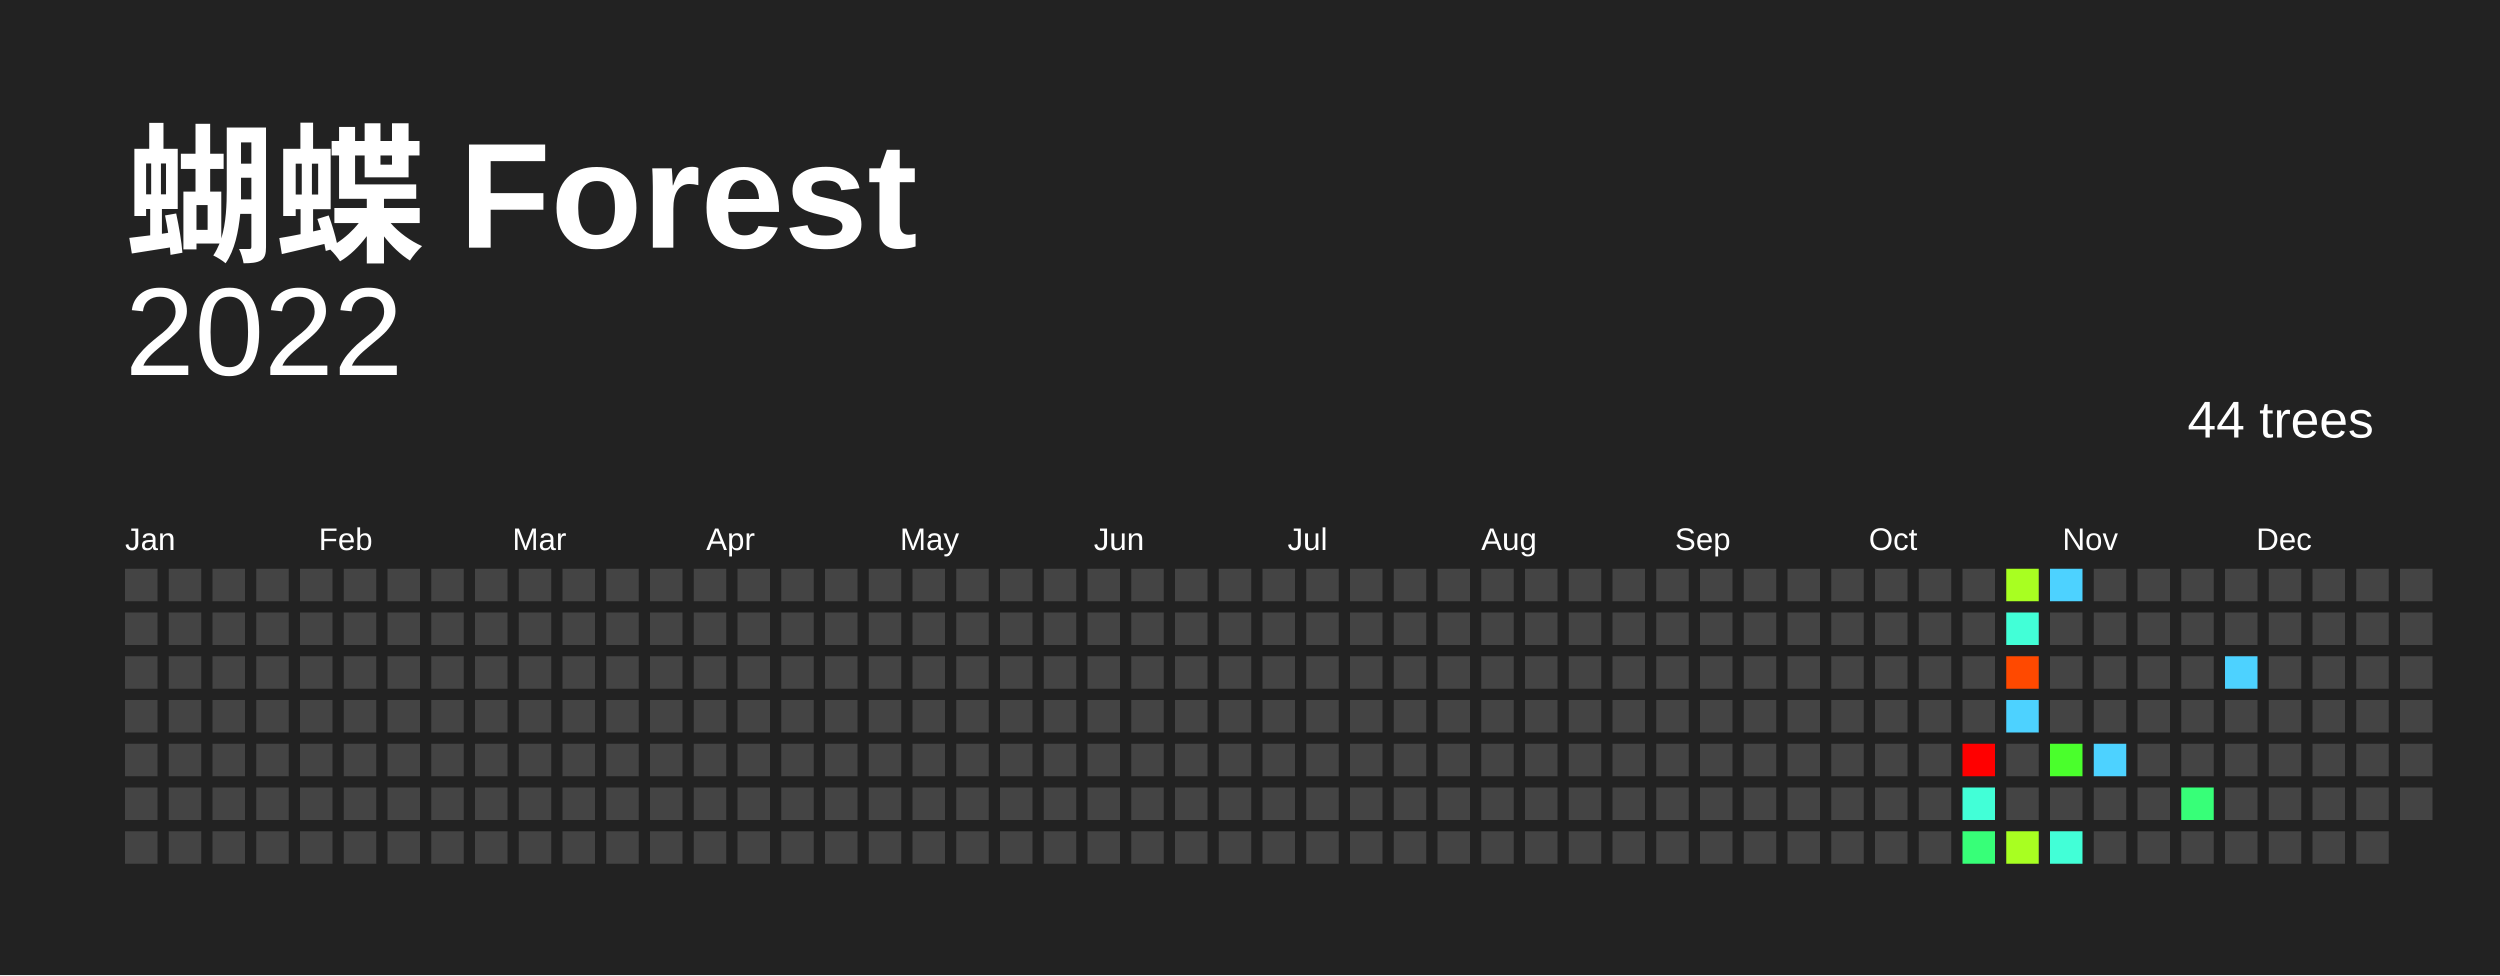
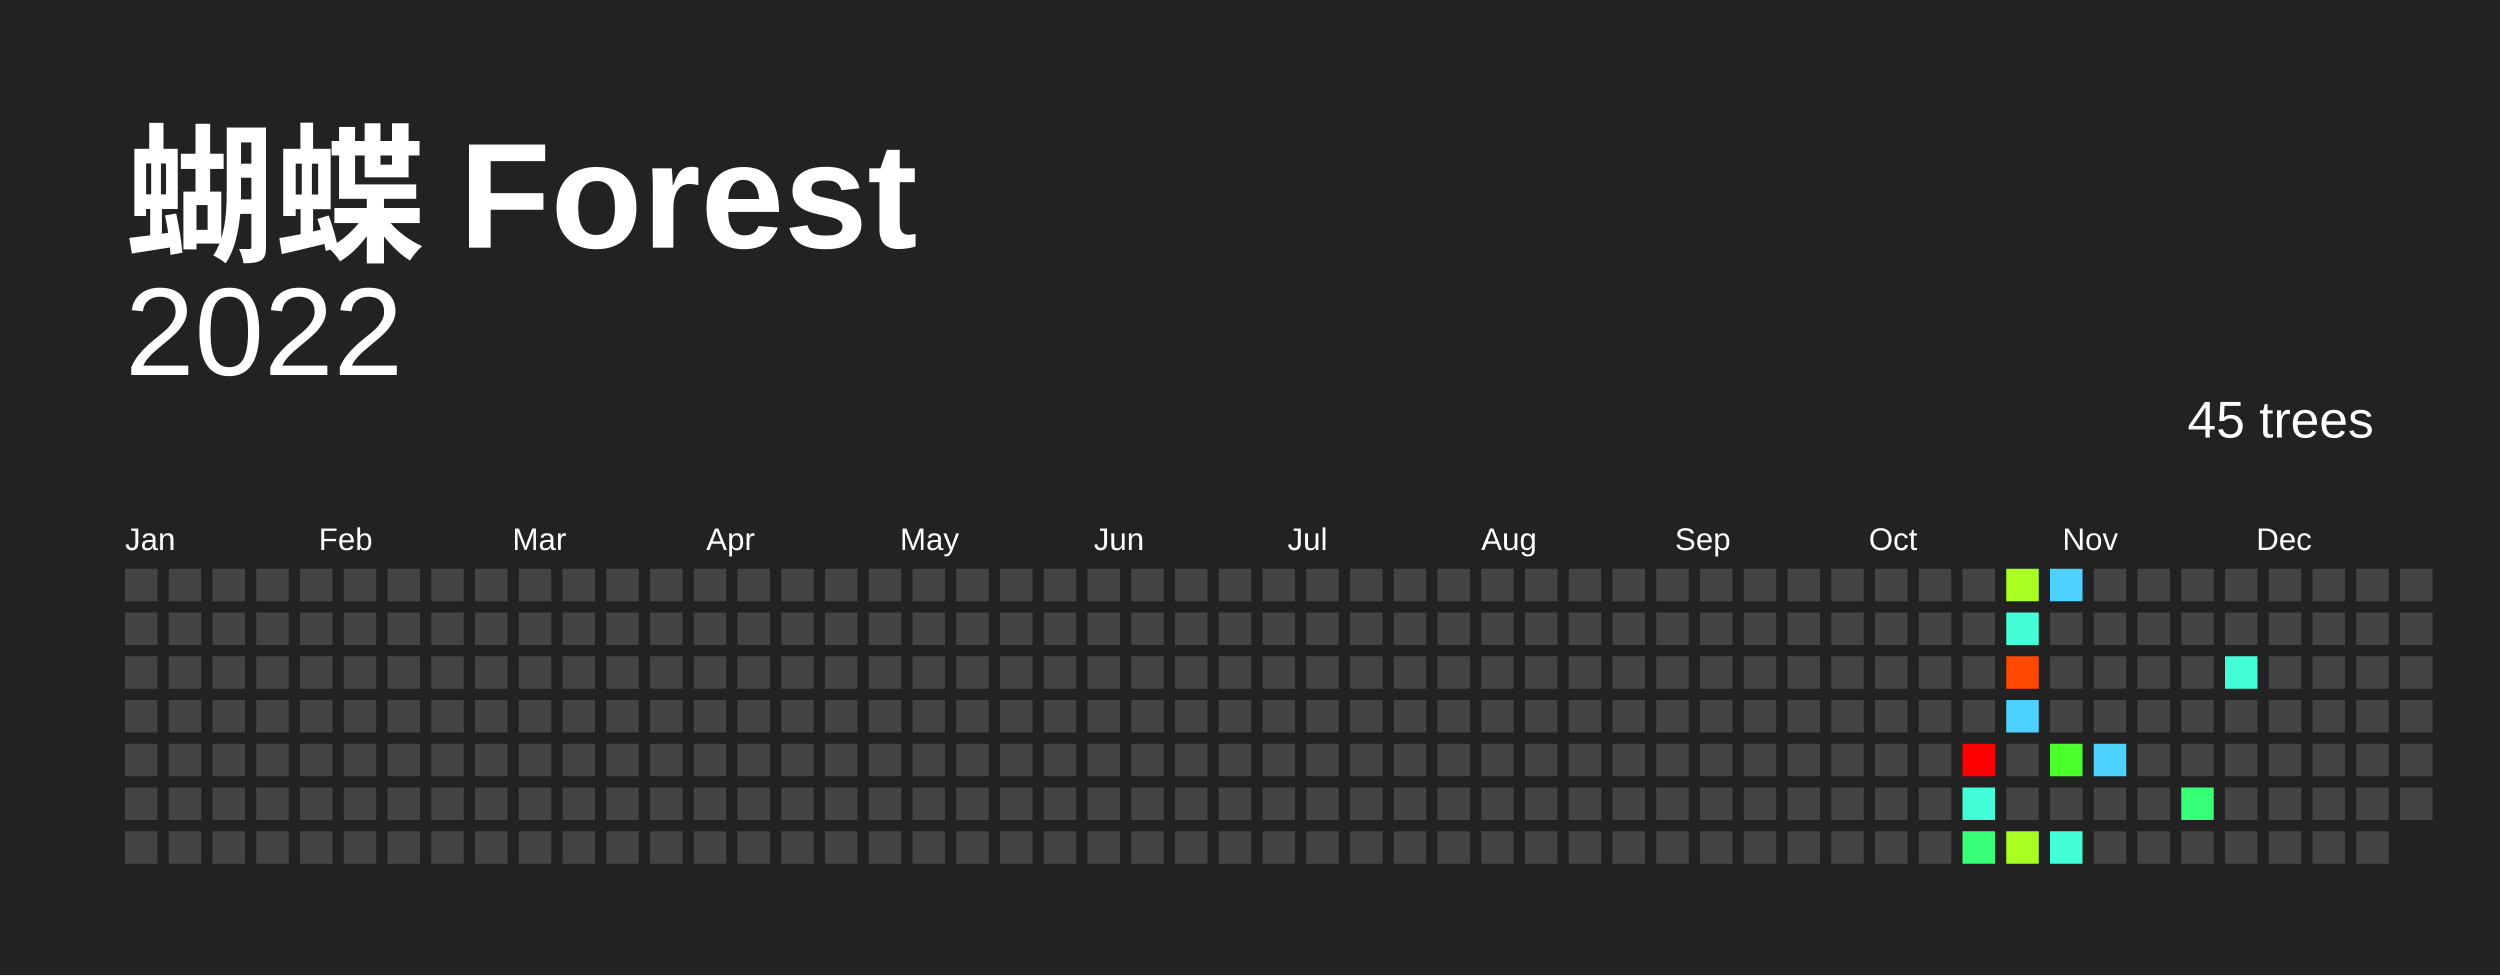
<svg xmlns="http://www.w3.org/2000/svg" baseProfile="full" height="78mm" version="1.1" viewBox="0,0,200,78" width="200mm">
  <defs />
  <rect fill="#222222" height="78" width="200" x="0" y="0" />
  <text fill="#FFFFFF" style="font-size:12px; font-family:Arial; font-weight:bold;" x="10" y="20">蝴蝶 Forest</text>
  <text alignment-baseline="hanging" fill="#FFFFFF" style="font-size:10.0px; font-family:Arial;" x="10" y="30">2022</text>
-   <text alignment-baseline="hanging" fill="#FFFFFF" style="font-size:4.125px; font-family:Arial;" x="175" y="35">44 trees</text>
+   <text alignment-baseline="hanging" fill="#FFFFFF" style="font-size:4.125px; font-family:Arial;" x="175" y="35">45 trees</text>
  <text fill="#FFFFFF" style="font-size:2.5px; font-family:Arial" x="10.0" y="44">Jan</text>
  <text fill="#FFFFFF" style="font-size:2.5px; font-family:Arial" x="25.5" y="44">Feb</text>
  <text fill="#FFFFFF" style="font-size:2.5px; font-family:Arial" x="41.0" y="44">Mar</text>
  <text fill="#FFFFFF" style="font-size:2.5px; font-family:Arial" x="56.5" y="44">Apr</text>
  <text fill="#FFFFFF" style="font-size:2.5px; font-family:Arial" x="72.0" y="44">May</text>
  <text fill="#FFFFFF" style="font-size:2.5px; font-family:Arial" x="87.5" y="44">Jun</text>
  <text fill="#FFFFFF" style="font-size:2.5px; font-family:Arial" x="103.0" y="44">Jul</text>
  <text fill="#FFFFFF" style="font-size:2.5px; font-family:Arial" x="118.5" y="44">Aug</text>
  <text fill="#FFFFFF" style="font-size:2.5px; font-family:Arial" x="134.0" y="44">Sep</text>
  <text fill="#FFFFFF" style="font-size:2.5px; font-family:Arial" x="149.5" y="44">Oct</text>
  <text fill="#FFFFFF" style="font-size:2.5px; font-family:Arial" x="165.0" y="44">Nov</text>
  <text fill="#FFFFFF" style="font-size:2.5px; font-family:Arial" x="180.5" y="44">Dec</text>
  <rect fill="#444444" height="2.6" width="2.6" x="10.0" y="45.5" />
  <rect fill="#444444" height="2.6" width="2.6" x="10.0" y="49.0" />
  <rect fill="#444444" height="2.6" width="2.6" x="10.0" y="52.5" />
  <rect fill="#444444" height="2.6" width="2.6" x="10.0" y="56.0" />
  <rect fill="#444444" height="2.6" width="2.6" x="10.0" y="59.5" />
  <rect fill="#444444" height="2.6" width="2.6" x="10.0" y="63.0" />
  <rect fill="#444444" height="2.6" width="2.6" x="10.0" y="66.5" />
  <rect fill="#444444" height="2.6" width="2.6" x="13.5" y="45.5" />
  <rect fill="#444444" height="2.6" width="2.6" x="13.5" y="49.0" />
  <rect fill="#444444" height="2.6" width="2.6" x="13.5" y="52.5" />
  <rect fill="#444444" height="2.6" width="2.6" x="13.5" y="56.0" />
  <rect fill="#444444" height="2.6" width="2.6" x="13.5" y="59.5" />
  <rect fill="#444444" height="2.6" width="2.6" x="13.5" y="63.0" />
  <rect fill="#444444" height="2.6" width="2.6" x="13.5" y="66.5" />
  <rect fill="#444444" height="2.6" width="2.6" x="17.0" y="45.5" />
  <rect fill="#444444" height="2.6" width="2.6" x="17.0" y="49.0" />
  <rect fill="#444444" height="2.6" width="2.6" x="17.0" y="52.5" />
  <rect fill="#444444" height="2.6" width="2.6" x="17.0" y="56.0" />
  <rect fill="#444444" height="2.6" width="2.6" x="17.0" y="59.5" />
  <rect fill="#444444" height="2.6" width="2.6" x="17.0" y="63.0" />
  <rect fill="#444444" height="2.6" width="2.6" x="17.0" y="66.5" />
  <rect fill="#444444" height="2.6" width="2.6" x="20.5" y="45.5" />
  <rect fill="#444444" height="2.6" width="2.6" x="20.5" y="49.0" />
  <rect fill="#444444" height="2.6" width="2.6" x="20.5" y="52.5" />
  <rect fill="#444444" height="2.6" width="2.6" x="20.5" y="56.0" />
  <rect fill="#444444" height="2.6" width="2.6" x="20.5" y="59.5" />
  <rect fill="#444444" height="2.6" width="2.6" x="20.5" y="63.0" />
  <rect fill="#444444" height="2.6" width="2.6" x="20.5" y="66.5" />
  <rect fill="#444444" height="2.6" width="2.6" x="24.0" y="45.5" />
  <rect fill="#444444" height="2.6" width="2.6" x="24.0" y="49.0" />
  <rect fill="#444444" height="2.6" width="2.6" x="24.0" y="52.5" />
  <rect fill="#444444" height="2.6" width="2.6" x="24.0" y="56.0" />
  <rect fill="#444444" height="2.6" width="2.6" x="24.0" y="59.5" />
  <rect fill="#444444" height="2.6" width="2.6" x="24.0" y="63.0" />
  <rect fill="#444444" height="2.6" width="2.6" x="24.0" y="66.5" />
  <rect fill="#444444" height="2.6" width="2.6" x="27.5" y="45.5" />
  <rect fill="#444444" height="2.6" width="2.6" x="27.5" y="49.0" />
  <rect fill="#444444" height="2.6" width="2.6" x="27.5" y="52.5" />
  <rect fill="#444444" height="2.6" width="2.6" x="27.5" y="56.0" />
  <rect fill="#444444" height="2.6" width="2.6" x="27.5" y="59.5" />
  <rect fill="#444444" height="2.6" width="2.6" x="27.5" y="63.0" />
  <rect fill="#444444" height="2.6" width="2.6" x="27.5" y="66.5" />
  <rect fill="#444444" height="2.6" width="2.6" x="31.0" y="45.5" />
  <rect fill="#444444" height="2.6" width="2.6" x="31.0" y="49.0" />
  <rect fill="#444444" height="2.6" width="2.6" x="31.0" y="52.5" />
  <rect fill="#444444" height="2.6" width="2.6" x="31.0" y="56.0" />
  <rect fill="#444444" height="2.6" width="2.6" x="31.0" y="59.5" />
  <rect fill="#444444" height="2.6" width="2.6" x="31.0" y="63.0" />
  <rect fill="#444444" height="2.6" width="2.6" x="31.0" y="66.5" />
  <rect fill="#444444" height="2.6" width="2.6" x="34.5" y="45.5" />
  <rect fill="#444444" height="2.6" width="2.6" x="34.5" y="49.0" />
  <rect fill="#444444" height="2.6" width="2.6" x="34.5" y="52.5" />
  <rect fill="#444444" height="2.6" width="2.6" x="34.5" y="56.0" />
  <rect fill="#444444" height="2.6" width="2.6" x="34.5" y="59.5" />
  <rect fill="#444444" height="2.6" width="2.6" x="34.5" y="63.0" />
  <rect fill="#444444" height="2.6" width="2.6" x="34.5" y="66.5" />
  <rect fill="#444444" height="2.6" width="2.6" x="38.0" y="45.5" />
  <rect fill="#444444" height="2.6" width="2.6" x="38.0" y="49.0" />
  <rect fill="#444444" height="2.6" width="2.6" x="38.0" y="52.5" />
  <rect fill="#444444" height="2.6" width="2.6" x="38.0" y="56.0" />
  <rect fill="#444444" height="2.6" width="2.6" x="38.0" y="59.5" />
  <rect fill="#444444" height="2.6" width="2.6" x="38.0" y="63.0" />
  <rect fill="#444444" height="2.6" width="2.6" x="38.0" y="66.5" />
  <rect fill="#444444" height="2.6" width="2.6" x="41.5" y="45.5" />
  <rect fill="#444444" height="2.6" width="2.6" x="41.5" y="49.0" />
  <rect fill="#444444" height="2.6" width="2.6" x="41.5" y="52.5" />
  <rect fill="#444444" height="2.6" width="2.6" x="41.5" y="56.0" />
  <rect fill="#444444" height="2.6" width="2.6" x="41.5" y="59.5" />
  <rect fill="#444444" height="2.6" width="2.6" x="41.5" y="63.0" />
  <rect fill="#444444" height="2.6" width="2.6" x="41.5" y="66.5" />
  <rect fill="#444444" height="2.6" width="2.6" x="45.0" y="45.5" />
  <rect fill="#444444" height="2.6" width="2.6" x="45.0" y="49.0" />
  <rect fill="#444444" height="2.6" width="2.6" x="45.0" y="52.5" />
  <rect fill="#444444" height="2.6" width="2.6" x="45.0" y="56.0" />
  <rect fill="#444444" height="2.6" width="2.6" x="45.0" y="59.5" />
  <rect fill="#444444" height="2.6" width="2.6" x="45.0" y="63.0" />
  <rect fill="#444444" height="2.6" width="2.6" x="45.0" y="66.5" />
  <rect fill="#444444" height="2.6" width="2.6" x="48.5" y="45.5" />
  <rect fill="#444444" height="2.6" width="2.6" x="48.5" y="49.0" />
  <rect fill="#444444" height="2.6" width="2.6" x="48.5" y="52.5" />
  <rect fill="#444444" height="2.6" width="2.6" x="48.5" y="56.0" />
  <rect fill="#444444" height="2.6" width="2.6" x="48.5" y="59.5" />
  <rect fill="#444444" height="2.6" width="2.6" x="48.5" y="63.0" />
  <rect fill="#444444" height="2.6" width="2.6" x="48.5" y="66.5" />
  <rect fill="#444444" height="2.6" width="2.6" x="52.0" y="45.5" />
  <rect fill="#444444" height="2.6" width="2.6" x="52.0" y="49.0" />
  <rect fill="#444444" height="2.6" width="2.6" x="52.0" y="52.5" />
  <rect fill="#444444" height="2.6" width="2.6" x="52.0" y="56.0" />
  <rect fill="#444444" height="2.6" width="2.6" x="52.0" y="59.5" />
  <rect fill="#444444" height="2.6" width="2.6" x="52.0" y="63.0" />
  <rect fill="#444444" height="2.6" width="2.6" x="52.0" y="66.5" />
  <rect fill="#444444" height="2.6" width="2.6" x="55.5" y="45.5" />
  <rect fill="#444444" height="2.6" width="2.6" x="55.5" y="49.0" />
  <rect fill="#444444" height="2.6" width="2.6" x="55.5" y="52.5" />
  <rect fill="#444444" height="2.6" width="2.6" x="55.5" y="56.0" />
  <rect fill="#444444" height="2.6" width="2.6" x="55.5" y="59.5" />
  <rect fill="#444444" height="2.6" width="2.6" x="55.5" y="63.0" />
  <rect fill="#444444" height="2.6" width="2.6" x="55.5" y="66.5" />
  <rect fill="#444444" height="2.6" width="2.6" x="59.0" y="45.5" />
  <rect fill="#444444" height="2.6" width="2.6" x="59.0" y="49.0" />
  <rect fill="#444444" height="2.6" width="2.6" x="59.0" y="52.5" />
  <rect fill="#444444" height="2.6" width="2.6" x="59.0" y="56.0" />
  <rect fill="#444444" height="2.6" width="2.6" x="59.0" y="59.5" />
  <rect fill="#444444" height="2.6" width="2.6" x="59.0" y="63.0" />
  <rect fill="#444444" height="2.6" width="2.6" x="59.0" y="66.5" />
  <rect fill="#444444" height="2.6" width="2.6" x="62.5" y="45.5" />
  <rect fill="#444444" height="2.6" width="2.6" x="62.5" y="49.0" />
  <rect fill="#444444" height="2.6" width="2.6" x="62.5" y="52.5" />
  <rect fill="#444444" height="2.6" width="2.6" x="62.5" y="56.0" />
  <rect fill="#444444" height="2.6" width="2.6" x="62.5" y="59.5" />
  <rect fill="#444444" height="2.6" width="2.6" x="62.5" y="63.0" />
  <rect fill="#444444" height="2.6" width="2.6" x="62.5" y="66.5" />
  <rect fill="#444444" height="2.6" width="2.6" x="66.0" y="45.5" />
  <rect fill="#444444" height="2.6" width="2.6" x="66.0" y="49.0" />
  <rect fill="#444444" height="2.6" width="2.6" x="66.0" y="52.5" />
  <rect fill="#444444" height="2.6" width="2.6" x="66.0" y="56.0" />
  <rect fill="#444444" height="2.6" width="2.6" x="66.0" y="59.5" />
  <rect fill="#444444" height="2.6" width="2.6" x="66.0" y="63.0" />
  <rect fill="#444444" height="2.6" width="2.6" x="66.0" y="66.5" />
  <rect fill="#444444" height="2.6" width="2.6" x="69.5" y="45.5" />
  <rect fill="#444444" height="2.6" width="2.6" x="69.5" y="49.0" />
  <rect fill="#444444" height="2.6" width="2.6" x="69.5" y="52.5" />
  <rect fill="#444444" height="2.6" width="2.6" x="69.5" y="56.0" />
  <rect fill="#444444" height="2.6" width="2.6" x="69.5" y="59.5" />
  <rect fill="#444444" height="2.6" width="2.6" x="69.5" y="63.0" />
  <rect fill="#444444" height="2.6" width="2.6" x="69.5" y="66.5" />
  <rect fill="#444444" height="2.6" width="2.6" x="73.0" y="45.5" />
  <rect fill="#444444" height="2.6" width="2.6" x="73.0" y="49.0" />
  <rect fill="#444444" height="2.6" width="2.6" x="73.0" y="52.5" />
  <rect fill="#444444" height="2.6" width="2.6" x="73.0" y="56.0" />
  <rect fill="#444444" height="2.6" width="2.6" x="73.0" y="59.5" />
  <rect fill="#444444" height="2.6" width="2.6" x="73.0" y="63.0" />
  <rect fill="#444444" height="2.6" width="2.6" x="73.0" y="66.5" />
  <rect fill="#444444" height="2.6" width="2.6" x="76.5" y="45.5" />
  <rect fill="#444444" height="2.6" width="2.6" x="76.5" y="49.0" />
  <rect fill="#444444" height="2.6" width="2.6" x="76.5" y="52.5" />
  <rect fill="#444444" height="2.6" width="2.6" x="76.5" y="56.0" />
  <rect fill="#444444" height="2.6" width="2.6" x="76.5" y="59.5" />
  <rect fill="#444444" height="2.6" width="2.6" x="76.5" y="63.0" />
  <rect fill="#444444" height="2.6" width="2.6" x="76.5" y="66.5" />
  <rect fill="#444444" height="2.6" width="2.6" x="80.0" y="45.5" />
  <rect fill="#444444" height="2.6" width="2.6" x="80.0" y="49.0" />
  <rect fill="#444444" height="2.6" width="2.6" x="80.0" y="52.5" />
  <rect fill="#444444" height="2.6" width="2.6" x="80.0" y="56.0" />
  <rect fill="#444444" height="2.6" width="2.6" x="80.0" y="59.5" />
  <rect fill="#444444" height="2.6" width="2.6" x="80.0" y="63.0" />
  <rect fill="#444444" height="2.6" width="2.6" x="80.0" y="66.5" />
  <rect fill="#444444" height="2.6" width="2.6" x="83.5" y="45.5" />
  <rect fill="#444444" height="2.6" width="2.6" x="83.5" y="49.0" />
  <rect fill="#444444" height="2.6" width="2.6" x="83.5" y="52.5" />
  <rect fill="#444444" height="2.6" width="2.6" x="83.5" y="56.0" />
  <rect fill="#444444" height="2.6" width="2.6" x="83.5" y="59.5" />
  <rect fill="#444444" height="2.6" width="2.6" x="83.5" y="63.0" />
  <rect fill="#444444" height="2.6" width="2.6" x="83.5" y="66.5" />
  <rect fill="#444444" height="2.6" width="2.6" x="87.0" y="45.5" />
  <rect fill="#444444" height="2.6" width="2.6" x="87.0" y="49.0" />
  <rect fill="#444444" height="2.6" width="2.6" x="87.0" y="52.5" />
  <rect fill="#444444" height="2.6" width="2.6" x="87.0" y="56.0" />
  <rect fill="#444444" height="2.6" width="2.6" x="87.0" y="59.5" />
  <rect fill="#444444" height="2.6" width="2.6" x="87.0" y="63.0" />
  <rect fill="#444444" height="2.6" width="2.6" x="87.0" y="66.5" />
  <rect fill="#444444" height="2.6" width="2.6" x="90.5" y="45.5" />
  <rect fill="#444444" height="2.6" width="2.6" x="90.5" y="49.0" />
  <rect fill="#444444" height="2.6" width="2.6" x="90.5" y="52.5" />
  <rect fill="#444444" height="2.6" width="2.6" x="90.5" y="56.0" />
  <rect fill="#444444" height="2.6" width="2.6" x="90.5" y="59.5" />
  <rect fill="#444444" height="2.6" width="2.6" x="90.5" y="63.0" />
  <rect fill="#444444" height="2.6" width="2.6" x="90.5" y="66.5" />
  <rect fill="#444444" height="2.6" width="2.6" x="94.0" y="45.5" />
  <rect fill="#444444" height="2.6" width="2.6" x="94.0" y="49.0" />
  <rect fill="#444444" height="2.6" width="2.6" x="94.0" y="52.5" />
  <rect fill="#444444" height="2.6" width="2.6" x="94.0" y="56.0" />
  <rect fill="#444444" height="2.6" width="2.6" x="94.0" y="59.5" />
  <rect fill="#444444" height="2.6" width="2.6" x="94.0" y="63.0" />
  <rect fill="#444444" height="2.6" width="2.6" x="94.0" y="66.5" />
  <rect fill="#444444" height="2.6" width="2.6" x="97.5" y="45.5" />
  <rect fill="#444444" height="2.6" width="2.6" x="97.5" y="49.0" />
  <rect fill="#444444" height="2.6" width="2.6" x="97.5" y="52.5" />
  <rect fill="#444444" height="2.6" width="2.6" x="97.5" y="56.0" />
  <rect fill="#444444" height="2.6" width="2.6" x="97.5" y="59.5" />
  <rect fill="#444444" height="2.6" width="2.6" x="97.5" y="63.0" />
  <rect fill="#444444" height="2.6" width="2.6" x="97.5" y="66.5" />
  <rect fill="#444444" height="2.6" width="2.6" x="101.0" y="45.5" />
  <rect fill="#444444" height="2.6" width="2.6" x="101.0" y="49.0" />
  <rect fill="#444444" height="2.6" width="2.6" x="101.0" y="52.5" />
  <rect fill="#444444" height="2.6" width="2.6" x="101.0" y="56.0" />
  <rect fill="#444444" height="2.6" width="2.6" x="101.0" y="59.5" />
  <rect fill="#444444" height="2.6" width="2.6" x="101.0" y="63.0" />
  <rect fill="#444444" height="2.6" width="2.6" x="101.0" y="66.5" />
  <rect fill="#444444" height="2.6" width="2.6" x="104.5" y="45.5" />
  <rect fill="#444444" height="2.6" width="2.6" x="104.5" y="49.0" />
  <rect fill="#444444" height="2.6" width="2.6" x="104.5" y="52.5" />
  <rect fill="#444444" height="2.6" width="2.6" x="104.5" y="56.0" />
  <rect fill="#444444" height="2.6" width="2.6" x="104.5" y="59.5" />
  <rect fill="#444444" height="2.6" width="2.6" x="104.5" y="63.0" />
  <rect fill="#444444" height="2.6" width="2.6" x="104.5" y="66.5" />
  <rect fill="#444444" height="2.6" width="2.6" x="108.0" y="45.5" />
  <rect fill="#444444" height="2.6" width="2.6" x="108.0" y="49.0" />
  <rect fill="#444444" height="2.6" width="2.6" x="108.0" y="52.5" />
  <rect fill="#444444" height="2.6" width="2.6" x="108.0" y="56.0" />
  <rect fill="#444444" height="2.6" width="2.6" x="108.0" y="59.5" />
  <rect fill="#444444" height="2.6" width="2.6" x="108.0" y="63.0" />
  <rect fill="#444444" height="2.6" width="2.6" x="108.0" y="66.5" />
  <rect fill="#444444" height="2.6" width="2.6" x="111.5" y="45.5" />
  <rect fill="#444444" height="2.6" width="2.6" x="111.5" y="49.0" />
  <rect fill="#444444" height="2.6" width="2.6" x="111.5" y="52.5" />
  <rect fill="#444444" height="2.6" width="2.6" x="111.5" y="56.0" />
  <rect fill="#444444" height="2.6" width="2.6" x="111.5" y="59.5" />
  <rect fill="#444444" height="2.6" width="2.6" x="111.5" y="63.0" />
  <rect fill="#444444" height="2.6" width="2.6" x="111.5" y="66.5" />
  <rect fill="#444444" height="2.6" width="2.6" x="115.0" y="45.5" />
  <rect fill="#444444" height="2.6" width="2.6" x="115.0" y="49.0" />
  <rect fill="#444444" height="2.6" width="2.6" x="115.0" y="52.5" />
  <rect fill="#444444" height="2.6" width="2.6" x="115.0" y="56.0" />
  <rect fill="#444444" height="2.6" width="2.6" x="115.0" y="59.5" />
  <rect fill="#444444" height="2.6" width="2.6" x="115.0" y="63.0" />
  <rect fill="#444444" height="2.6" width="2.6" x="115.0" y="66.5" />
  <rect fill="#444444" height="2.6" width="2.6" x="118.5" y="45.5" />
  <rect fill="#444444" height="2.6" width="2.6" x="118.5" y="49.0" />
  <rect fill="#444444" height="2.6" width="2.6" x="118.5" y="52.5" />
  <rect fill="#444444" height="2.6" width="2.6" x="118.5" y="56.0" />
  <rect fill="#444444" height="2.6" width="2.6" x="118.5" y="59.5" />
  <rect fill="#444444" height="2.6" width="2.6" x="118.5" y="63.0" />
  <rect fill="#444444" height="2.6" width="2.6" x="118.5" y="66.5" />
  <rect fill="#444444" height="2.6" width="2.6" x="122.0" y="45.5" />
  <rect fill="#444444" height="2.6" width="2.6" x="122.0" y="49.0" />
  <rect fill="#444444" height="2.6" width="2.6" x="122.0" y="52.5" />
  <rect fill="#444444" height="2.6" width="2.6" x="122.0" y="56.0" />
  <rect fill="#444444" height="2.6" width="2.6" x="122.0" y="59.5" />
  <rect fill="#444444" height="2.6" width="2.6" x="122.0" y="63.0" />
  <rect fill="#444444" height="2.6" width="2.6" x="122.0" y="66.5" />
  <rect fill="#444444" height="2.6" width="2.6" x="125.5" y="45.5" />
  <rect fill="#444444" height="2.6" width="2.6" x="125.5" y="49.0" />
  <rect fill="#444444" height="2.6" width="2.6" x="125.5" y="52.5" />
  <rect fill="#444444" height="2.6" width="2.6" x="125.5" y="56.0" />
  <rect fill="#444444" height="2.6" width="2.6" x="125.5" y="59.5" />
  <rect fill="#444444" height="2.6" width="2.6" x="125.5" y="63.0" />
  <rect fill="#444444" height="2.6" width="2.6" x="125.5" y="66.5" />
  <rect fill="#444444" height="2.6" width="2.6" x="129.0" y="45.5" />
  <rect fill="#444444" height="2.6" width="2.6" x="129.0" y="49.0" />
  <rect fill="#444444" height="2.6" width="2.6" x="129.0" y="52.5" />
  <rect fill="#444444" height="2.6" width="2.6" x="129.0" y="56.0" />
  <rect fill="#444444" height="2.6" width="2.6" x="129.0" y="59.5" />
  <rect fill="#444444" height="2.6" width="2.6" x="129.0" y="63.0" />
  <rect fill="#444444" height="2.6" width="2.6" x="129.0" y="66.5" />
  <rect fill="#444444" height="2.6" width="2.6" x="132.5" y="45.5" />
  <rect fill="#444444" height="2.6" width="2.6" x="132.5" y="49.0" />
  <rect fill="#444444" height="2.6" width="2.6" x="132.5" y="52.5" />
  <rect fill="#444444" height="2.6" width="2.6" x="132.5" y="56.0" />
  <rect fill="#444444" height="2.6" width="2.6" x="132.5" y="59.5" />
  <rect fill="#444444" height="2.6" width="2.6" x="132.5" y="63.0" />
  <rect fill="#444444" height="2.6" width="2.6" x="132.5" y="66.5" />
  <rect fill="#444444" height="2.6" width="2.6" x="136.0" y="45.5" />
  <rect fill="#444444" height="2.6" width="2.6" x="136.0" y="49.0" />
  <rect fill="#444444" height="2.6" width="2.6" x="136.0" y="52.5" />
  <rect fill="#444444" height="2.6" width="2.6" x="136.0" y="56.0" />
  <rect fill="#444444" height="2.6" width="2.6" x="136.0" y="59.5" />
  <rect fill="#444444" height="2.6" width="2.6" x="136.0" y="63.0" />
  <rect fill="#444444" height="2.6" width="2.6" x="136.0" y="66.5" />
  <rect fill="#444444" height="2.6" width="2.6" x="139.5" y="45.5" />
  <rect fill="#444444" height="2.6" width="2.6" x="139.5" y="49.0" />
  <rect fill="#444444" height="2.6" width="2.6" x="139.5" y="52.5" />
  <rect fill="#444444" height="2.6" width="2.6" x="139.5" y="56.0" />
  <rect fill="#444444" height="2.6" width="2.6" x="139.5" y="59.5" />
  <rect fill="#444444" height="2.6" width="2.6" x="139.5" y="63.0" />
  <rect fill="#444444" height="2.6" width="2.6" x="139.5" y="66.5" />
  <rect fill="#444444" height="2.6" width="2.6" x="143.0" y="45.5" />
  <rect fill="#444444" height="2.6" width="2.6" x="143.0" y="49.0" />
  <rect fill="#444444" height="2.6" width="2.6" x="143.0" y="52.5" />
  <rect fill="#444444" height="2.6" width="2.6" x="143.0" y="56.0" />
  <rect fill="#444444" height="2.6" width="2.6" x="143.0" y="59.5" />
  <rect fill="#444444" height="2.6" width="2.6" x="143.0" y="63.0" />
  <rect fill="#444444" height="2.6" width="2.6" x="143.0" y="66.5" />
  <rect fill="#444444" height="2.6" width="2.6" x="146.5" y="45.5" />
  <rect fill="#444444" height="2.6" width="2.6" x="146.5" y="49.0" />
  <rect fill="#444444" height="2.6" width="2.6" x="146.5" y="52.5" />
  <rect fill="#444444" height="2.6" width="2.6" x="146.5" y="56.0" />
  <rect fill="#444444" height="2.6" width="2.6" x="146.5" y="59.5" />
  <rect fill="#444444" height="2.6" width="2.6" x="146.5" y="63.0" />
  <rect fill="#444444" height="2.6" width="2.6" x="146.5" y="66.5" />
  <rect fill="#444444" height="2.6" width="2.6" x="150.0" y="45.5" />
  <rect fill="#444444" height="2.6" width="2.6" x="150.0" y="49.0" />
  <rect fill="#444444" height="2.6" width="2.6" x="150.0" y="52.5" />
  <rect fill="#444444" height="2.6" width="2.6" x="150.0" y="56.0" />
  <rect fill="#444444" height="2.6" width="2.6" x="150.0" y="59.5" />
  <rect fill="#444444" height="2.6" width="2.6" x="150.0" y="63.0" />
  <rect fill="#444444" height="2.6" width="2.6" x="150.0" y="66.5" />
  <rect fill="#444444" height="2.6" width="2.6" x="153.5" y="45.5" />
  <rect fill="#444444" height="2.6" width="2.6" x="153.5" y="49.0" />
  <rect fill="#444444" height="2.6" width="2.6" x="153.5" y="52.5" />
  <rect fill="#444444" height="2.6" width="2.6" x="153.5" y="56.0" />
  <rect fill="#444444" height="2.6" width="2.6" x="153.5" y="59.5" />
  <rect fill="#444444" height="2.6" width="2.6" x="153.5" y="63.0" />
  <rect fill="#444444" height="2.6" width="2.6" x="153.5" y="66.5" />
  <rect fill="#444444" height="2.6" width="2.6" x="157.0" y="45.5" />
  <rect fill="#444444" height="2.6" width="2.6" x="157.0" y="49.0" />
  <rect fill="#444444" height="2.6" width="2.6" x="157.0" y="52.5" />
  <rect fill="#444444" height="2.6" width="2.6" x="157.0" y="56.0" />
  <rect fill="red" height="2.6" width="2.6" x="157.0" y="59.5" />
  <rect fill="#42ffd7" height="2.6" width="2.6" x="157.0" y="63.0" />
  <rect fill="#37ff78" height="2.6" width="2.6" x="157.0" y="66.5" />
  <rect fill="#a8ff21" height="2.6" width="2.6" x="160.5" y="45.5" />
  <rect fill="#42ffd7" height="2.6" width="2.6" x="160.5" y="49.0" />
  <rect fill="#ff4900" height="2.6" width="2.6" x="160.5" y="52.5" />
  <rect fill="#4dd2ff" height="2.6" width="2.6" x="160.5" y="56.0" />
  <rect fill="#444444" height="2.6" width="2.6" x="160.5" y="59.5" />
  <rect fill="#444444" height="2.6" width="2.6" x="160.5" y="63.0" />
  <rect fill="#a8ff21" height="2.6" width="2.6" x="160.5" y="66.5" />
  <rect fill="#4dd2ff" height="2.6" width="2.6" x="164.0" y="45.5" />
  <rect fill="#444444" height="2.6" width="2.6" x="164.0" y="49.0" />
  <rect fill="#444444" height="2.6" width="2.6" x="164.0" y="52.5" />
  <rect fill="#444444" height="2.6" width="2.6" x="164.0" y="56.0" />
  <rect fill="#4aff2c" height="2.6" width="2.6" x="164.0" y="59.5" />
  <rect fill="#444444" height="2.6" width="2.6" x="164.0" y="63.0" />
  <rect fill="#42ffd7" height="2.6" width="2.6" x="164.0" y="66.5" />
  <rect fill="#444444" height="2.6" width="2.6" x="167.5" y="45.5" />
  <rect fill="#444444" height="2.6" width="2.6" x="167.5" y="49.0" />
  <rect fill="#444444" height="2.6" width="2.6" x="167.5" y="52.5" />
  <rect fill="#444444" height="2.6" width="2.6" x="167.5" y="56.0" />
  <rect fill="#4dd2ff" height="2.6" width="2.6" x="167.5" y="59.5" />
  <rect fill="#444444" height="2.6" width="2.6" x="167.5" y="63.0" />
  <rect fill="#444444" height="2.6" width="2.6" x="167.5" y="66.5" />
  <rect fill="#444444" height="2.6" width="2.6" x="171.0" y="45.5" />
  <rect fill="#444444" height="2.6" width="2.6" x="171.0" y="49.0" />
  <rect fill="#444444" height="2.6" width="2.6" x="171.0" y="52.5" />
  <rect fill="#444444" height="2.6" width="2.6" x="171.0" y="56.0" />
  <rect fill="#444444" height="2.6" width="2.6" x="171.0" y="59.5" />
  <rect fill="#444444" height="2.6" width="2.6" x="171.0" y="63.0" />
  <rect fill="#444444" height="2.6" width="2.6" x="171.0" y="66.5" />
  <rect fill="#444444" height="2.6" width="2.6" x="174.5" y="45.5" />
  <rect fill="#444444" height="2.6" width="2.6" x="174.5" y="49.0" />
  <rect fill="#444444" height="2.6" width="2.6" x="174.5" y="52.5" />
  <rect fill="#444444" height="2.6" width="2.6" x="174.5" y="56.0" />
  <rect fill="#444444" height="2.6" width="2.6" x="174.5" y="59.5" />
  <rect fill="#37ff78" height="2.6" width="2.6" x="174.5" y="63.0" />
  <rect fill="#444444" height="2.6" width="2.6" x="174.5" y="66.5" />
  <rect fill="#444444" height="2.6" width="2.6" x="178.0" y="45.5" />
  <rect fill="#444444" height="2.6" width="2.6" x="178.0" y="49.0" />
-   <rect fill="#4dd2ff" height="2.6" width="2.6" x="178.0" y="52.5" />
+   <rect fill="#42ffd7" height="2.6" width="2.6" x="178.0" y="52.5" />
  <rect fill="#444444" height="2.6" width="2.6" x="178.0" y="56.0" />
  <rect fill="#444444" height="2.6" width="2.6" x="178.0" y="59.5" />
  <rect fill="#444444" height="2.6" width="2.6" x="178.0" y="63.0" />
  <rect fill="#444444" height="2.6" width="2.6" x="178.0" y="66.5" />
  <rect fill="#444444" height="2.6" width="2.6" x="181.5" y="45.5" />
  <rect fill="#444444" height="2.6" width="2.6" x="181.5" y="49.0" />
  <rect fill="#444444" height="2.6" width="2.6" x="181.5" y="52.5" />
  <rect fill="#444444" height="2.6" width="2.6" x="181.5" y="56.0" />
  <rect fill="#444444" height="2.6" width="2.6" x="181.5" y="59.5" />
  <rect fill="#444444" height="2.6" width="2.6" x="181.5" y="63.0" />
  <rect fill="#444444" height="2.6" width="2.6" x="181.5" y="66.5" />
  <rect fill="#444444" height="2.6" width="2.6" x="185.0" y="45.5" />
  <rect fill="#444444" height="2.6" width="2.6" x="185.0" y="49.0" />
  <rect fill="#444444" height="2.6" width="2.6" x="185.0" y="52.5" />
  <rect fill="#444444" height="2.6" width="2.6" x="185.0" y="56.0" />
  <rect fill="#444444" height="2.6" width="2.6" x="185.0" y="59.5" />
  <rect fill="#444444" height="2.6" width="2.6" x="185.0" y="63.0" />
  <rect fill="#444444" height="2.6" width="2.6" x="185.0" y="66.5" />
  <rect fill="#444444" height="2.6" width="2.6" x="188.5" y="45.5" />
  <rect fill="#444444" height="2.6" width="2.6" x="188.5" y="49.0" />
  <rect fill="#444444" height="2.6" width="2.6" x="188.5" y="52.5" />
  <rect fill="#444444" height="2.6" width="2.6" x="188.5" y="56.0" />
  <rect fill="#444444" height="2.6" width="2.6" x="188.5" y="59.5" />
  <rect fill="#444444" height="2.6" width="2.6" x="188.5" y="63.0" />
  <rect fill="#444444" height="2.6" width="2.6" x="188.5" y="66.5" />
  <rect fill="#444444" height="2.6" width="2.6" x="192.0" y="45.5" />
  <rect fill="#444444" height="2.6" width="2.6" x="192.0" y="49.0" />
  <rect fill="#444444" height="2.6" width="2.6" x="192.0" y="52.5" />
  <rect fill="#444444" height="2.6" width="2.6" x="192.0" y="56.0" />
  <rect fill="#444444" height="2.6" width="2.6" x="192.0" y="59.5" />
  <rect fill="#444444" height="2.6" width="2.6" x="192.0" y="63.0" />
</svg>
